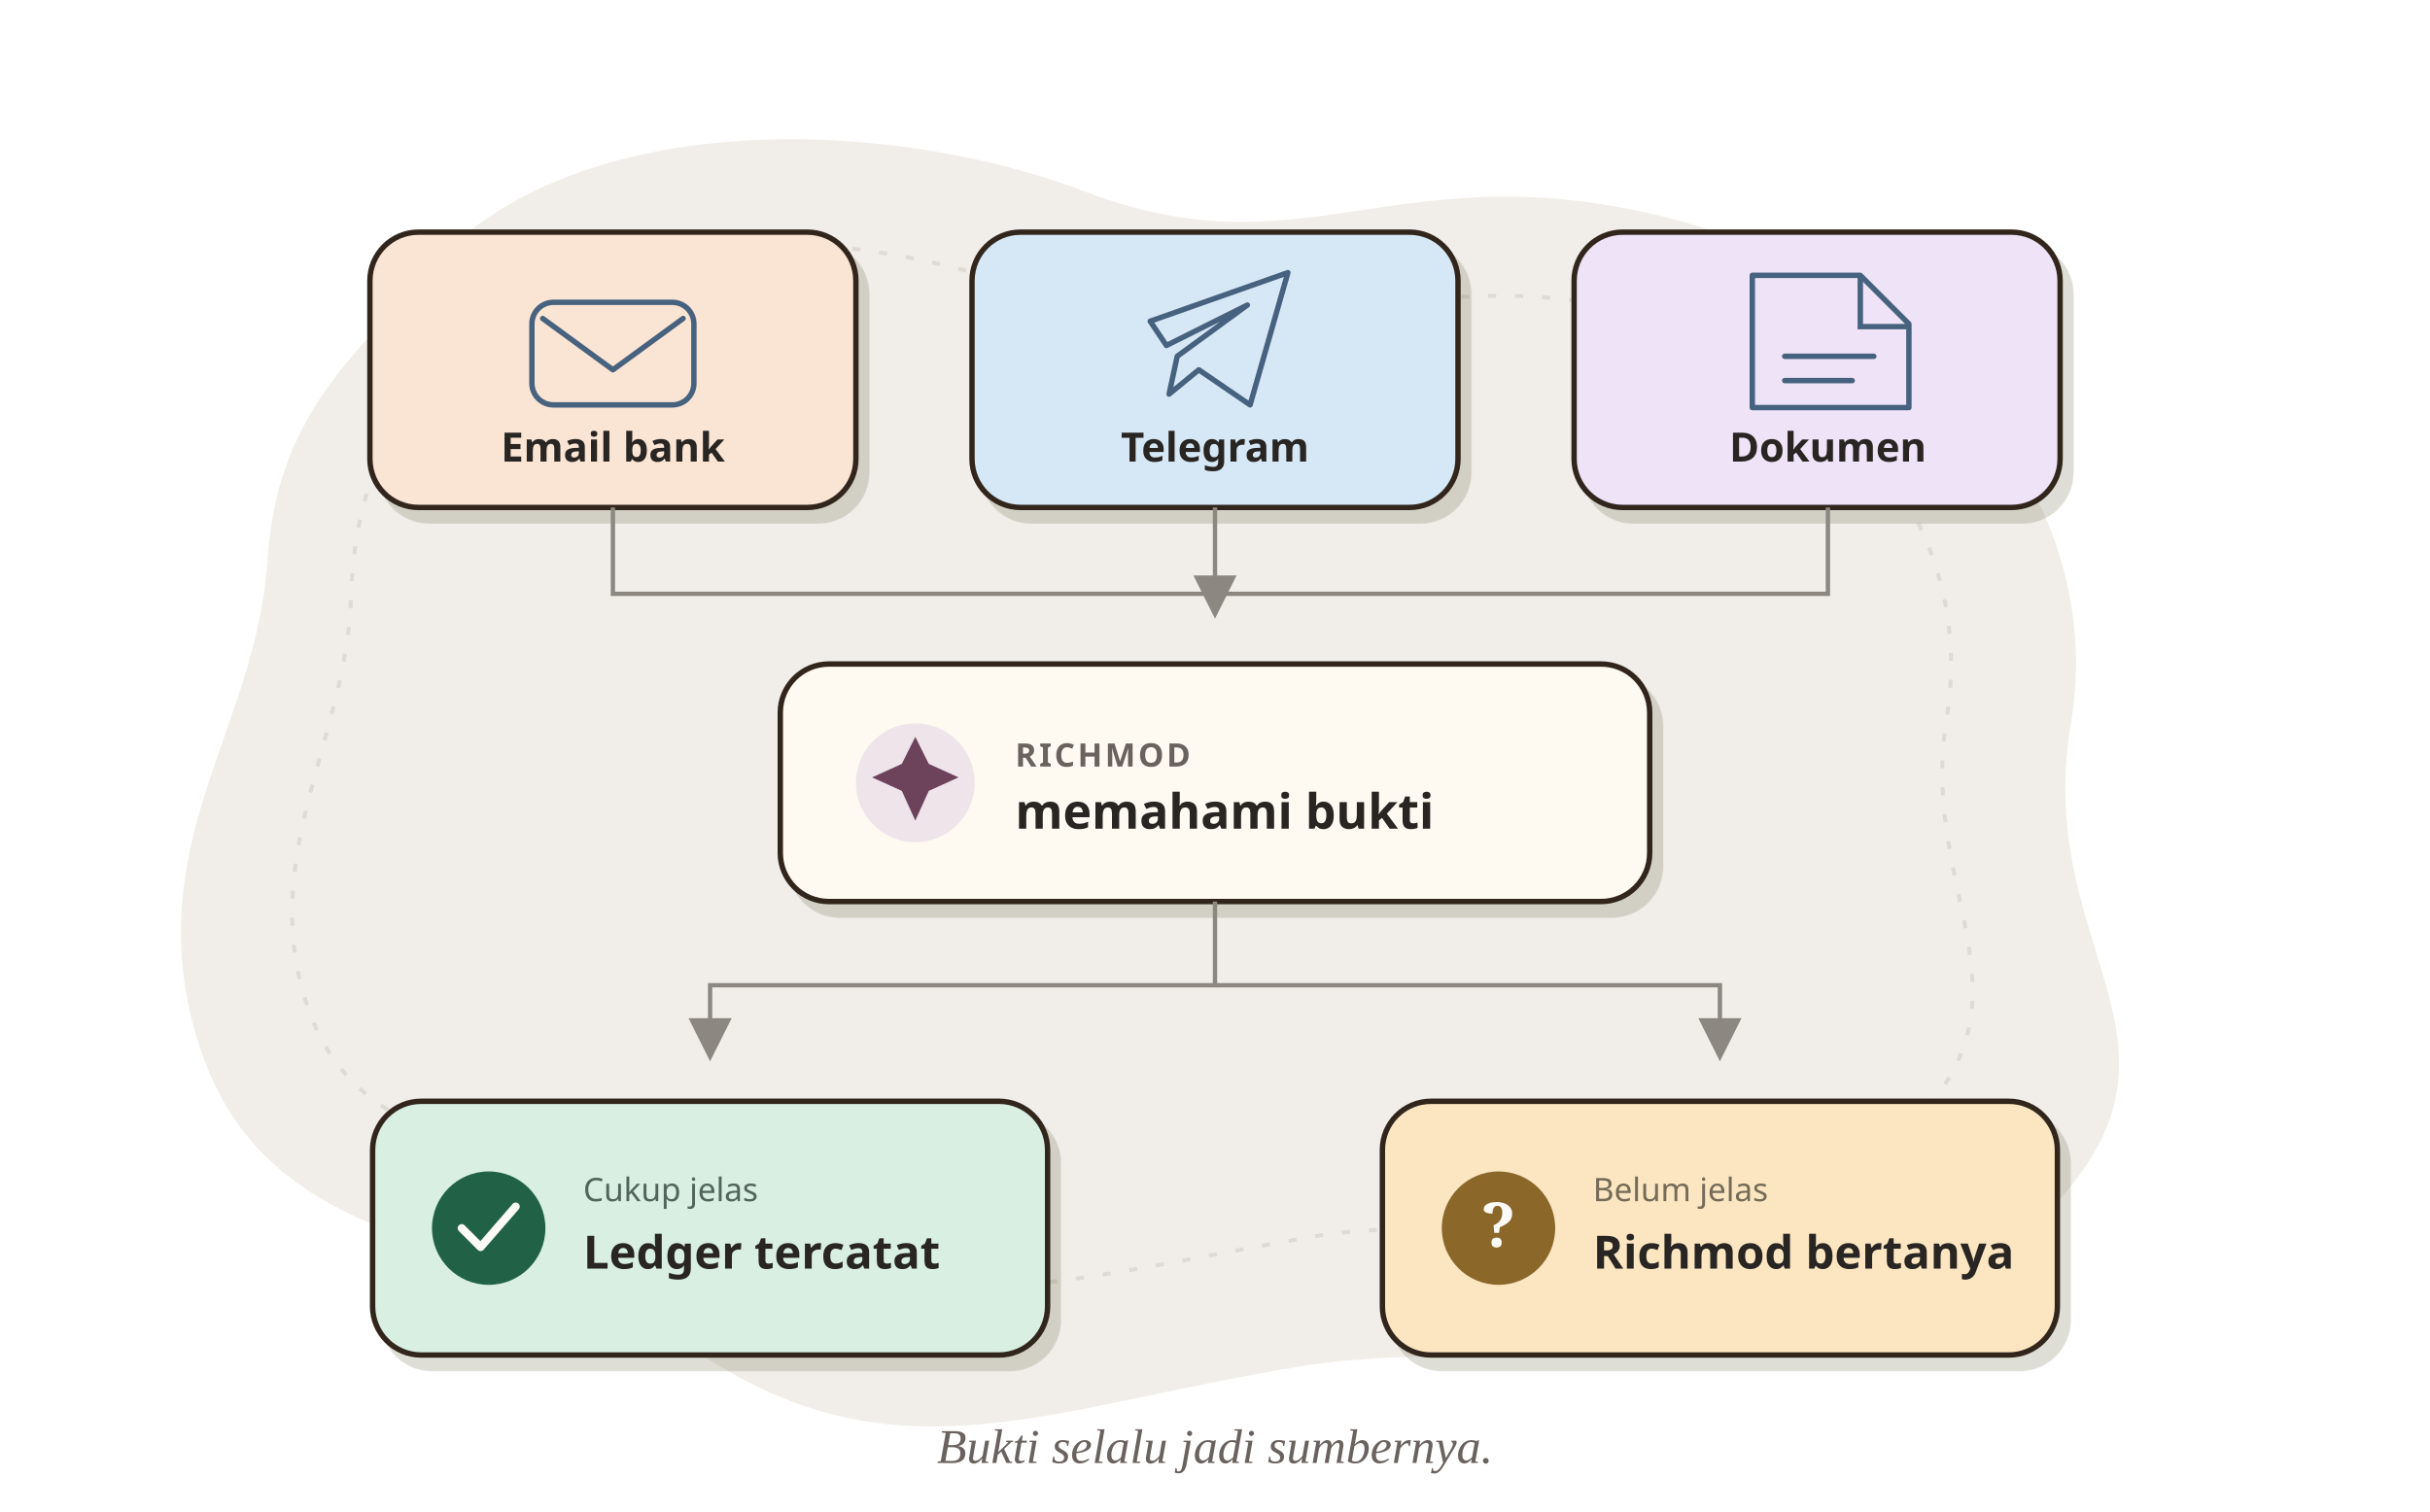
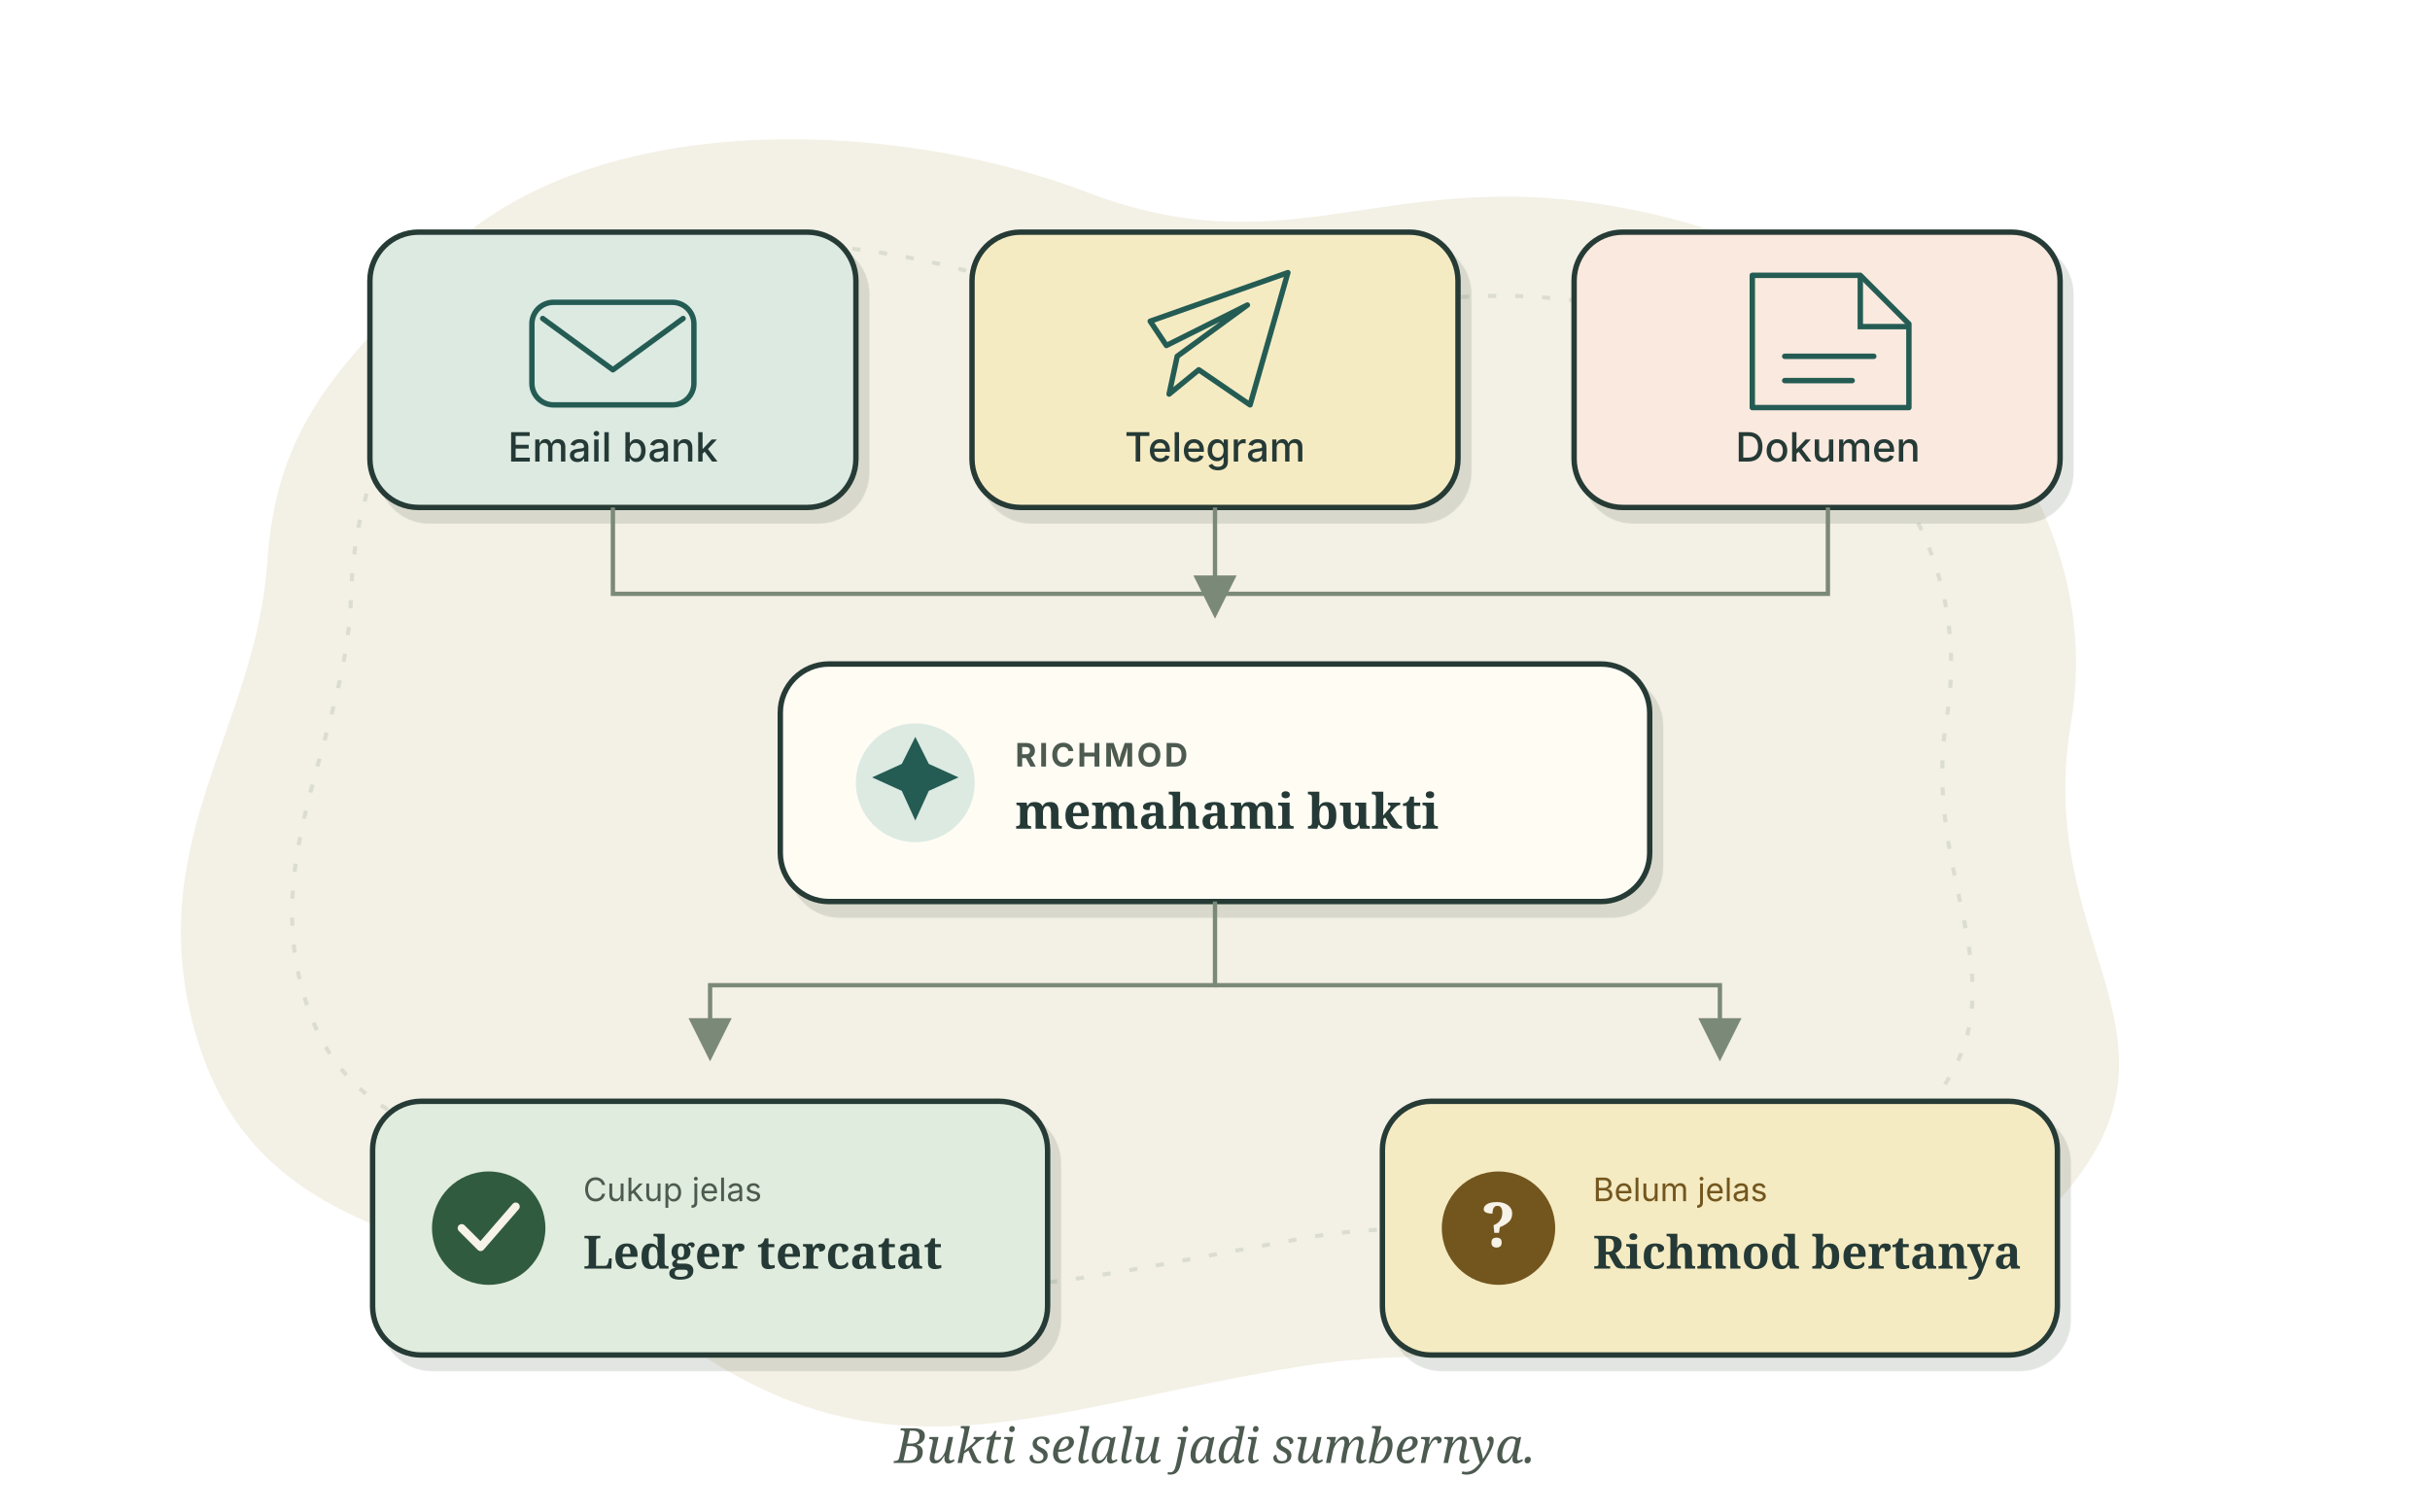
<svg xmlns="http://www.w3.org/2000/svg" width="900" height="560" viewBox="0 0 900 560" fill="none" role="img" aria-labelledby="title desc">
  <defs>
    <filter id="shadow" x="-20%" y="-30%" width="140%" height="180%" color-interpolation-filters="sRGB">
-       <feDropShadow dx="4" dy="5" stdDeviation="0" flood-color="#33261F" flood-opacity="0.16" />
+       <feDropShadow dx="4" dy="5" stdDeviation="0" flood-color="#253A36" flood-opacity="0.14" />
    </filter>
    <marker id="arrow" markerWidth="10" markerHeight="10" refX="8" refY="5" orient="auto" markerUnits="strokeWidth">
-       <path d="M0 0L10 5L0 10Z" fill="#8D8781" />
+       <path d="M0 0L10 5L0 10Z" fill="#7B8979" />
    </marker>
  </defs>
-   <path d="M149 112C199 38 326 42 402 71C480 101 515 59 606 78C706 98 782 180 767 268C752 357 827 389 748 459C674 525 565 493 483 506C389 521 333 550 260 502C189 456 101 470 74 388C50 314 95 271 99 208C102 166 118 143 149 112Z" fill="#ECE9E2" fill-opacity="0.76" />
-   <path d="M173 124C236 75 329 87 391 111C462 139 511 98 594 113C678 128 733 193 721 266C710 333 760 372 702 422C641 474 556 447 487 458C400 473 337 493 277 457C220 423 138 438 115 376C94 320 128 275 130 222C131 181 145 151 173 124Z" stroke="#D7D2CB" stroke-width="1.5" stroke-dasharray="3 7" opacity="0.7" />
+   <path d="M149 112C199 38 326 42 402 71C480 101 515 59 606 78C706 98 782 180 767 268C752 357 827 389 748 459C674 525 565 493 483 506C389 521 333 550 260 502C189 456 101 470 74 388C50 314 95 271 99 208C102 166 118 143 149 112Z" fill="#EFEBDD" fill-opacity="0.76" />
+   <path d="M173 124C236 75 329 87 391 111C462 139 511 98 594 113C678 128 733 193 721 266C710 333 760 372 702 422C641 474 556 447 487 458C400 473 337 493 277 457C220 423 138 438 115 376C94 320 128 275 130 222C131 181 145 151 173 124Z" stroke="#D1D6C4" stroke-width="1.5" stroke-dasharray="3 7" opacity="0.7" />
  <g filter="url(#shadow)">
-     <rect x="137" y="86" width="180" height="102" rx="18" fill="#FAE4D4" stroke="#33261F" stroke-width="2" />
-     <rect x="360" y="86" width="180" height="102" rx="18" fill="#D6E8F5" stroke="#33261F" stroke-width="2" />
-     <rect x="583" y="86" width="180" height="102" rx="18" fill="#EEE3F7" stroke="#33261F" stroke-width="2" />
+     <rect x="137" y="86" width="180" height="102" rx="18" fill="#DCEAE2" stroke="#253A36" stroke-width="2" />
+     <rect x="360" y="86" width="180" height="102" rx="18" fill="#F5EBC3" stroke="#253A36" stroke-width="2" />
+     <rect x="583" y="86" width="180" height="102" rx="18" fill="#FAE9DE" stroke="#253A36" stroke-width="2" />
  </g>
-   <rect x="197" y="112" width="60" height="38" rx="8" stroke="#47627F" stroke-width="2" />
-   <path d="M201 118L227 137L253 118" stroke="#47627F" stroke-width="2" stroke-linecap="round" stroke-linejoin="round" />
-   <text x="227" y="171" text-anchor="middle" fill="#282522" font-family="Avenir Next, Segoe UI, sans-serif" font-size="15" font-weight="650">Email bank</text>
-   <path d="M426 119L477 101L463 150L444 137L433 146L436 132L462 113L432 128L426 119Z" fill="none" stroke="#47627F" stroke-width="2" stroke-linejoin="round" />
-   <text x="450" y="171" text-anchor="middle" fill="#282522" font-family="Avenir Next, Segoe UI, sans-serif" font-size="15" font-weight="650">Telegram</text>
-   <path d="M649 102H689L707 120V151H649V102Z" stroke="#47627F" stroke-width="2" stroke-linejoin="round" />
-   <path d="M689 102V121H707" stroke="#47627F" stroke-width="2" />
-   <path d="M661 132H694M661 141H686" stroke="#47627F" stroke-width="2" stroke-linecap="round" />
-   <text x="677" y="171" text-anchor="middle" fill="#282522" font-family="Avenir Next, Segoe UI, sans-serif" font-size="15" font-weight="650">Dokumen</text>
-   <path d="M227 188V220H450" stroke="#8D8781" stroke-width="1.6" />
-   <path d="M450 188V226" stroke="#8D8781" stroke-width="1.6" marker-end="url(#arrow)" />
-   <path d="M677 188V220H450" stroke="#8D8781" stroke-width="1.6" />
+   <rect x="197" y="112" width="60" height="38" rx="8" stroke="#245C54" stroke-width="2" />
+   <path d="M201 118L227 137L253 118" stroke="#245C54" stroke-width="2" stroke-linecap="round" stroke-linejoin="round" />
+   <text x="227" y="171" text-anchor="middle" fill="#253A36" font-family="Inter, Segoe UI, sans-serif" font-size="15" font-weight="550">Email bank</text>
+   <path d="M426 119L477 101L463 150L444 137L433 146L436 132L462 113L432 128L426 119Z" fill="none" stroke="#245C54" stroke-width="2" stroke-linejoin="round" />
+   <text x="450" y="171" text-anchor="middle" fill="#253A36" font-family="Inter, Segoe UI, sans-serif" font-size="15" font-weight="550">Telegram</text>
+   <path d="M649 102H689L707 120V151H649V102Z" stroke="#245C54" stroke-width="2" stroke-linejoin="round" />
+   <path d="M689 102V121H707" stroke="#245C54" stroke-width="2" />
+   <path d="M661 132H694M661 141H686" stroke="#245C54" stroke-width="2" stroke-linecap="round" />
+   <text x="677" y="171" text-anchor="middle" fill="#253A36" font-family="Inter, Segoe UI, sans-serif" font-size="15" font-weight="550">Dokumen</text>
+   <path d="M227 188V220H450" stroke="#7B8979" stroke-width="1.6" />
+   <path d="M450 188V226" stroke="#7B8979" stroke-width="1.6" marker-end="url(#arrow)" />
+   <path d="M677 188V220H450" stroke="#7B8979" stroke-width="1.6" />
  <g filter="url(#shadow)">
-     <rect x="289" y="246" width="322" height="88" rx="18" fill="#FFFAF1" stroke="#33261F" stroke-width="2" />
+     <rect x="289" y="246" width="322" height="88" rx="18" fill="#FFFCF4" stroke="#253A36" stroke-width="2" />
  </g>
-   <circle cx="339" cy="290" r="22" fill="#EEE4EA" />
-   <path d="M339 273L344 283L355 288L344 293L339 304L334 293L323 288L334 283L339 273Z" fill="#6D435C" />
-   <text x="376" y="284" fill="#6A625E" font-family="Avenir Next, Segoe UI, sans-serif" font-size="12" font-weight="700" letter-spacing="0.08em">RICHMOD</text>
-   <text x="376" y="307" fill="#282522" font-family="Avenir Next, Segoe UI, sans-serif" font-size="18" font-weight="700">memahami bukti</text>
-   <path d="M450 334V365H263V390" stroke="#8D8781" stroke-width="1.6" marker-end="url(#arrow)" />
-   <path d="M450 365H637V390" stroke="#8D8781" stroke-width="1.6" marker-end="url(#arrow)" />
+   <circle cx="339" cy="290" r="22" fill="#DCEAE2" />
+   <path d="M339 273L344 283L355 288L344 293L339 304L334 293L323 288L334 283L339 273Z" fill="#245C54" />
+   <text x="376" y="284" fill="#4C5A50" font-family="Inter, Segoe UI, sans-serif" font-size="12" font-weight="700" letter-spacing="0.08em">RICHMOD</text>
+   <text x="376" y="307" fill="#253A36" font-family="Fraunces, Georgia, serif" font-size="18" font-weight="600">memahami bukti</text>
+   <path d="M450 334V365H263V390" stroke="#7B8979" stroke-width="1.6" marker-end="url(#arrow)" />
+   <path d="M450 365H637V390" stroke="#7B8979" stroke-width="1.6" marker-end="url(#arrow)" />
  <g filter="url(#shadow)">
-     <rect x="138" y="408" width="250" height="94" rx="18" fill="#D8EFE1" stroke="#33261F" stroke-width="2" />
+     <rect x="138" y="408" width="250" height="94" rx="18" fill="#E0ECDD" stroke="#253A36" stroke-width="2" />
  </g>
-   <circle cx="181" cy="455" r="21" fill="#216247" />
-   <path d="M171 455L178 462L191 447" stroke="#FBFAF7" stroke-width="3" stroke-linecap="round" stroke-linejoin="round" />
-   <text x="216" y="445" fill="#52645B" font-family="Avenir Next, Segoe UI, sans-serif" font-size="12">Cukup jelas</text>
-   <text x="216" y="470" fill="#282522" font-family="Avenir Next, Segoe UI, sans-serif" font-size="17" font-weight="700">Ledger tercatat</text>
+   <circle cx="181" cy="455" r="21" fill="#315B3F" />
+   <path d="M171 455L178 462L191 447" stroke="#F7F3E8" stroke-width="3" stroke-linecap="round" stroke-linejoin="round" />
+   <text x="216" y="445" fill="#4C5A50" font-family="Inter, Segoe UI, sans-serif" font-size="12">Cukup jelas</text>
+   <text x="216" y="470" fill="#253A36" font-family="Fraunces, Georgia, serif" font-size="17" font-weight="600">Ledger tercatat</text>
  <g filter="url(#shadow)">
-     <rect x="512" y="408" width="250" height="94" rx="18" fill="#FBE6C1" stroke="#33261F" stroke-width="2" />
+     <rect x="512" y="408" width="250" height="94" rx="18" fill="#F5EBC3" stroke="#253A36" stroke-width="2" />
  </g>
-   <circle cx="555" cy="455" r="21" fill="#8B672A" />
-   <text x="555" y="462" text-anchor="middle" fill="#FBFAF7" font-family="Georgia, serif" font-size="23" font-weight="700">?</text>
-   <text x="590" y="445" fill="#756B57" font-family="Avenir Next, Segoe UI, sans-serif" font-size="12">Belum jelas</text>
-   <text x="590" y="470" fill="#282522" font-family="Avenir Next, Segoe UI, sans-serif" font-size="17" font-weight="700">Richmod bertanya</text>
-   <text x="450" y="542" text-anchor="middle" fill="#6A625E" font-family="Georgia, Times New Roman, serif" font-size="18" font-style="italic">Bukti selalu jadi sumbernya.</text>
+   <circle cx="555" cy="455" r="21" fill="#73561E" />
+   <text x="555" y="462" text-anchor="middle" fill="#F7F3E8" font-family="Fraunces, Georgia, serif" font-size="23" font-weight="700">?</text>
+   <text x="590" y="445" fill="#73561E" font-family="Inter, Segoe UI, sans-serif" font-size="12">Belum jelas</text>
+   <text x="590" y="470" fill="#253A36" font-family="Fraunces, Georgia, serif" font-size="17" font-weight="600">Richmod bertanya</text>
+   <text x="450" y="542" text-anchor="middle" fill="#4C5A50" font-family="Fraunces, Georgia, serif" font-size="18" font-style="italic">Bukti selalu jadi sumbernya.</text>
</svg>
